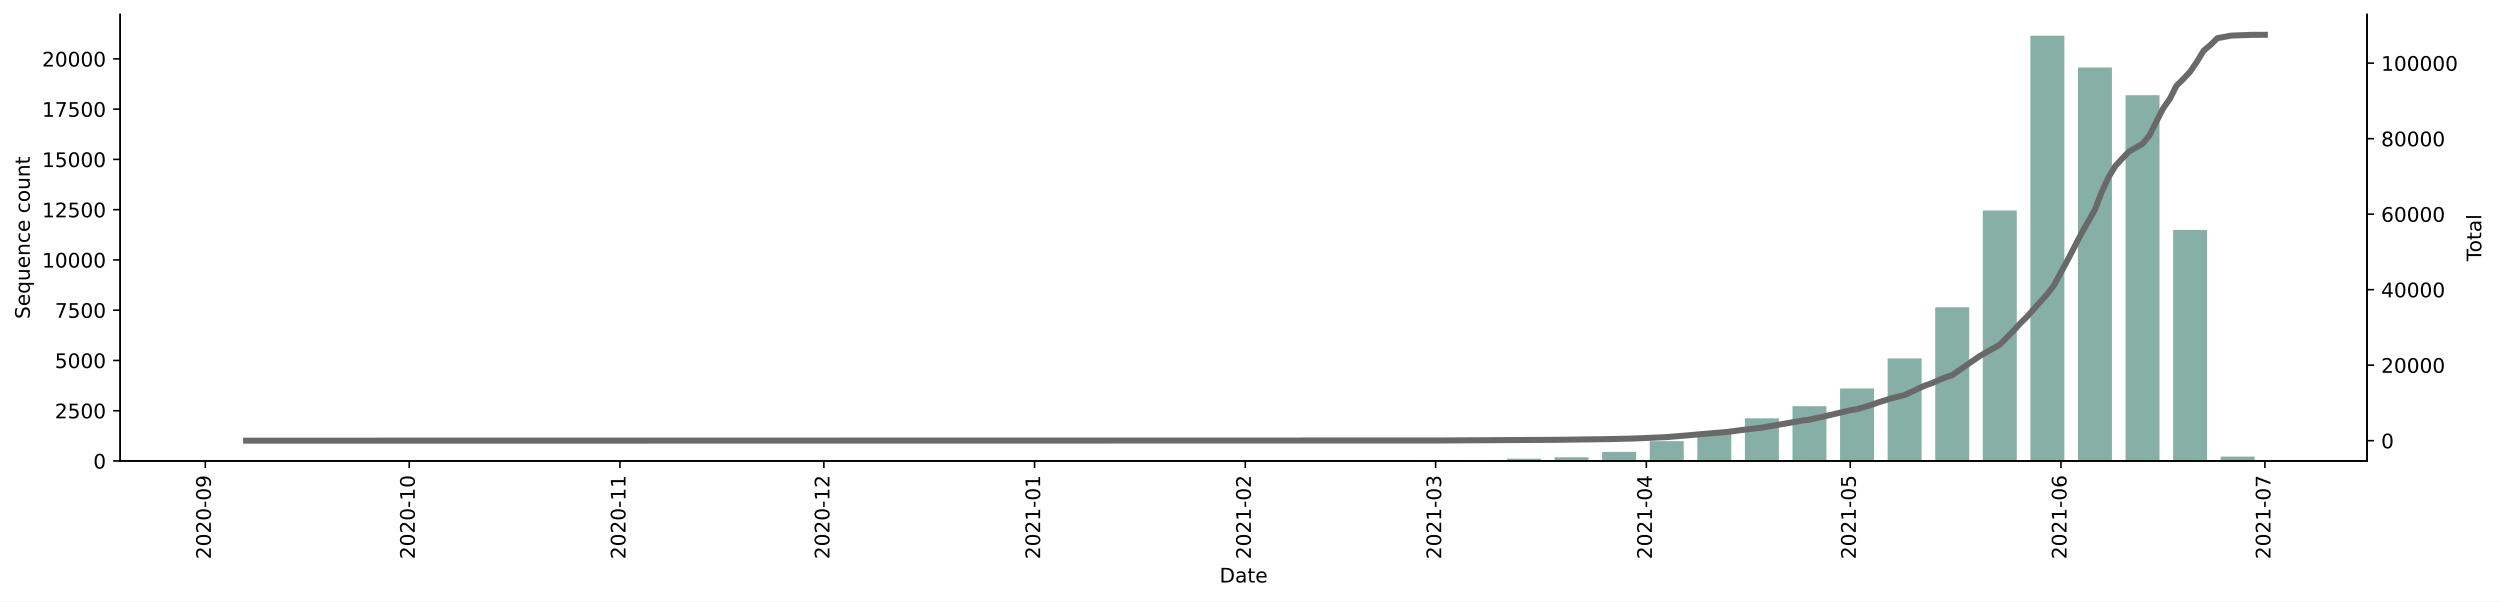
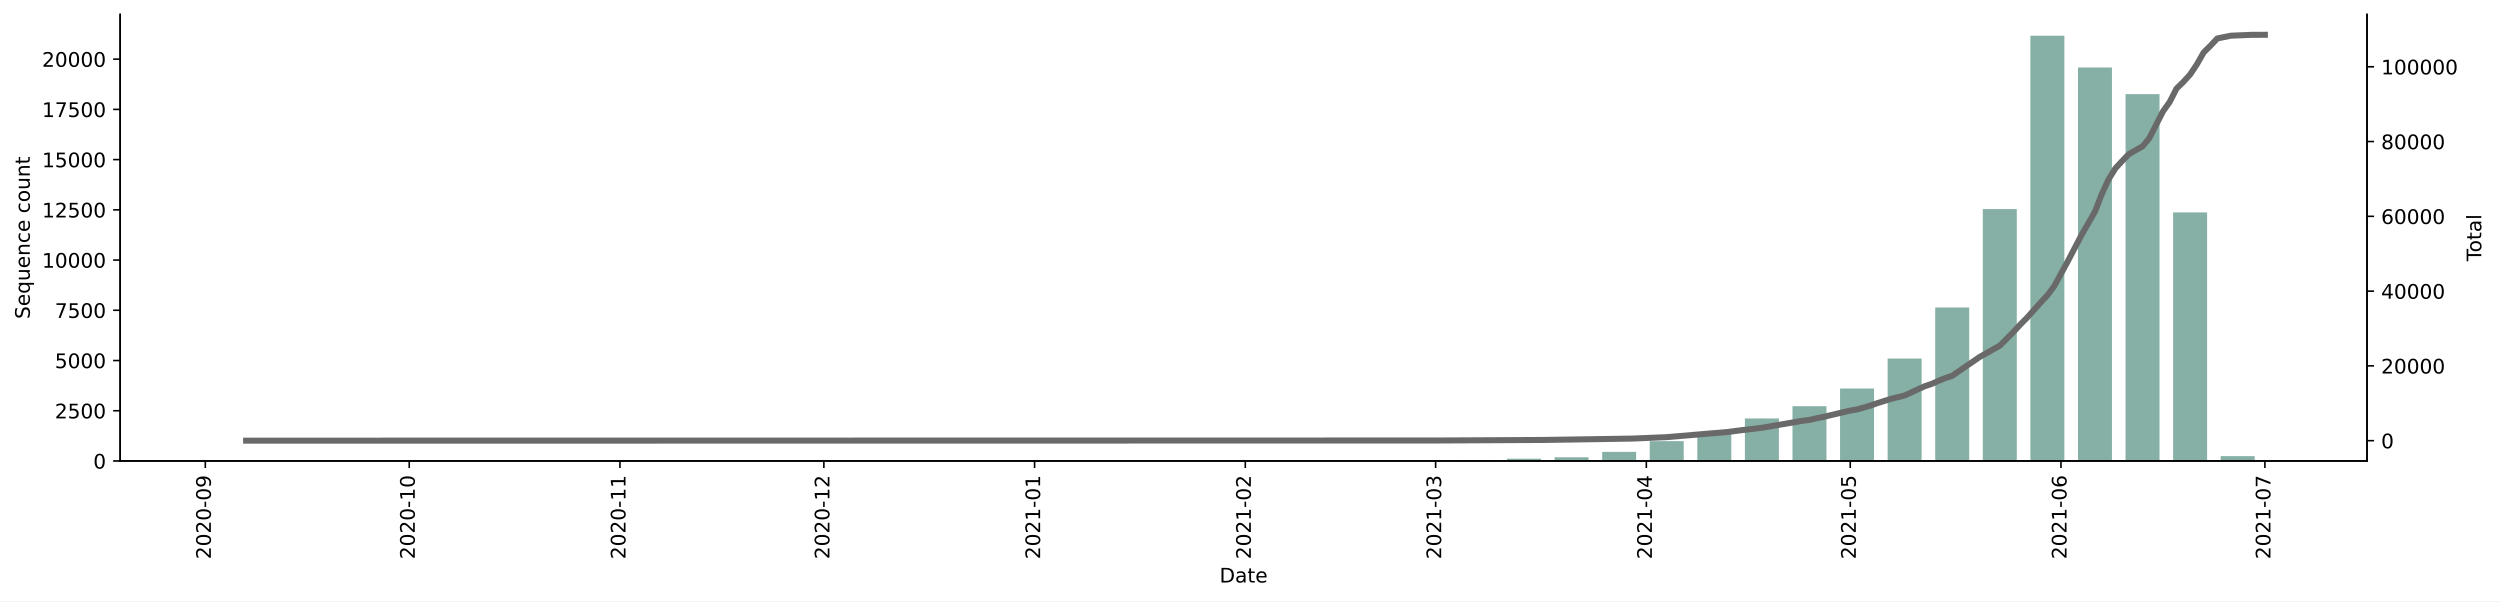
<svg xmlns="http://www.w3.org/2000/svg" xmlns:xlink="http://www.w3.org/1999/xlink" height="298.621pt" version="1.1" viewBox="0 0 1241.744 298.621" width="1241.744pt">
  <defs>
    <style type="text/css">*{stroke-linecap:butt;stroke-linejoin:round;}</style>
  </defs>
  <g id="figure_1">
    <g id="patch_1">
      <path d="M 0 298.621  L 1241.744 298.621  L 1241.744 0  L 0 0  z " style="fill:#ffffff;" />
    </g>
    <g id="axes_1">
      <g id="patch_2">
        <path d="M 59.691 228.96  L 1175.691 228.96  L 1175.691 7.2  L 59.691 7.2  z " style="fill:#ffffff;" />
      </g>
      <g id="patch_3">
-         <path clip-path="url(#p0c43914336)" d="M 110.418 228.96  L 127.299 228.96  L 127.299 228.95  L 110.418 228.95  z " style="fill:#86b0a6;" />
+         <path clip-path="url(#p272be46fcf)" d="M 110.418 228.96  L 127.299 228.96  L 127.299 228.95  L 110.418 228.95  z " style="fill:#86b0a6;" />
      </g>
      <g id="patch_4">
-         <path clip-path="url(#p0c43914336)" d="M 346.751 228.96  L 363.632 228.96  L 363.632 228.95  L 346.751 228.95  z " style="fill:#86b0a6;" />
+         <path clip-path="url(#p272be46fcf)" d="M 346.751 228.96  L 363.632 228.96  L 363.632 228.95  L 346.751 228.95  z " style="fill:#86b0a6;" />
      </g>
      <g id="patch_5">
-         <path clip-path="url(#p0c43914336)" d="M 370.385 228.96  L 387.266 228.96  L 387.266 228.94  L 370.385 228.94  z " style="fill:#86b0a6;" />
+         <path clip-path="url(#p272be46fcf)" d="M 370.385 228.96  L 387.266 228.96  L 387.266 228.94  L 370.385 228.94  z " style="fill:#86b0a6;" />
      </g>
      <g id="patch_6">
-         <path clip-path="url(#p0c43914336)" d="M 394.018 228.96  L 410.899 228.96  L 410.899 228.95  L 394.018 228.95  z " style="fill:#86b0a6;" />
+         <path clip-path="url(#p272be46fcf)" d="M 394.018 228.96  L 410.899 228.96  L 410.899 228.95  L 394.018 228.95  z " style="fill:#86b0a6;" />
      </g>
      <g id="patch_7">
-         <path clip-path="url(#p0c43914336)" d="M 417.651 228.96  L 434.532 228.96  L 434.532 228.93  L 417.651 228.93  z " style="fill:#86b0a6;" />
+         <path clip-path="url(#p272be46fcf)" d="M 417.651 228.96  L 434.532 228.96  L 434.532 228.93  L 417.651 228.93  z " style="fill:#86b0a6;" />
      </g>
      <g id="patch_8">
-         <path clip-path="url(#p0c43914336)" d="M 488.551 228.96  L 505.432 228.96  L 505.432 228.95  L 488.551 228.95  z " style="fill:#86b0a6;" />
+         <path clip-path="url(#p272be46fcf)" d="M 488.551 228.96  L 505.432 228.96  L 505.432 228.95  L 488.551 228.95  z " style="fill:#86b0a6;" />
      </g>
      <g id="patch_9">
-         <path clip-path="url(#p0c43914336)" d="M 512.185 228.96  L 529.066 228.96  L 529.066 228.94  L 512.185 228.94  z " style="fill:#86b0a6;" />
+         <path clip-path="url(#p272be46fcf)" d="M 512.185 228.96  L 529.066 228.96  L 529.066 228.94  L 512.185 228.94  z " style="fill:#86b0a6;" />
      </g>
      <g id="patch_10">
-         <path clip-path="url(#p0c43914336)" d="M 535.818 228.96  L 552.699 228.96  L 552.699 228.94  L 535.818 228.94  z " style="fill:#86b0a6;" />
+         <path clip-path="url(#p272be46fcf)" d="M 535.818 228.96  L 552.699 228.96  L 552.699 228.94  L 535.818 228.94  z " style="fill:#86b0a6;" />
      </g>
      <g id="patch_11">
-         <path clip-path="url(#p0c43914336)" d="M 583.085 228.96  L 599.966 228.96  L 599.966 228.95  L 583.085 228.95  z " style="fill:#86b0a6;" />
+         <path clip-path="url(#p272be46fcf)" d="M 583.085 228.96  L 599.966 228.96  L 599.966 228.95  L 583.085 228.95  z " style="fill:#86b0a6;" />
      </g>
      <g id="patch_12">
-         <path clip-path="url(#p0c43914336)" d="M 606.718 228.96  L 623.599 228.96  L 623.599 228.81  L 606.718 228.81  z " style="fill:#86b0a6;" />
+         <path clip-path="url(#p272be46fcf)" d="M 606.718 228.96  L 623.599 228.96  L 623.599 228.81  L 606.718 228.81  z " style="fill:#86b0a6;" />
      </g>
      <g id="patch_13">
-         <path clip-path="url(#p0c43914336)" d="M 630.351 228.96  L 647.232 228.96  L 647.232 228.94  L 630.351 228.94  z " style="fill:#86b0a6;" />
+         <path clip-path="url(#p272be46fcf)" d="M 630.351 228.96  L 647.232 228.96  L 647.232 228.95  L 630.351 228.95  z " style="fill:#86b0a6;" />
      </g>
      <g id="patch_14">
-         <path clip-path="url(#p0c43914336)" d="M 653.985 228.96  L 670.866 228.96  L 670.866 228.9  L 653.985 228.9  z " style="fill:#86b0a6;" />
+         <path clip-path="url(#p272be46fcf)" d="M 653.985 228.96  L 670.866 228.96  L 670.866 228.9  L 653.985 228.9  z " style="fill:#86b0a6;" />
      </g>
      <g id="patch_15">
-         <path clip-path="url(#p0c43914336)" d="M 677.618 228.96  L 694.499 228.96  L 694.499 228.93  L 677.618 228.93  z " style="fill:#86b0a6;" />
+         <path clip-path="url(#p272be46fcf)" d="M 677.618 228.96  L 694.499 228.96  L 694.499 228.93  L 677.618 228.93  z " style="fill:#86b0a6;" />
      </g>
      <g id="patch_16">
-         <path clip-path="url(#p0c43914336)" d="M 701.251 228.96  L 718.132 228.96  L 718.132 228.491  L 701.251 228.491  z " style="fill:#86b0a6;" />
+         <path clip-path="url(#p272be46fcf)" d="M 701.251 228.96  L 718.132 228.96  L 718.132 228.501  L 701.251 228.501  z " style="fill:#86b0a6;" />
      </g>
      <g id="patch_17">
-         <path clip-path="url(#p0c43914336)" d="M 724.885 228.96  L 741.766 228.96  L 741.766 228.481  L 724.885 228.481  z " style="fill:#86b0a6;" />
+         <path clip-path="url(#p272be46fcf)" d="M 724.885 228.96  L 741.766 228.96  L 741.766 228.481  L 724.885 228.481  z " style="fill:#86b0a6;" />
      </g>
      <g id="patch_18">
-         <path clip-path="url(#p0c43914336)" d="M 748.518 228.96  L 765.399 228.96  L 765.399 227.822  L 748.518 227.822  z " style="fill:#86b0a6;" />
+         <path clip-path="url(#p272be46fcf)" d="M 748.518 228.96  L 765.399 228.96  L 765.399 227.822  L 748.518 227.822  z " style="fill:#86b0a6;" />
      </g>
      <g id="patch_19">
-         <path clip-path="url(#p0c43914336)" d="M 772.151 228.96  L 789.032 228.96  L 789.032 227.133  L 772.151 227.133  z " style="fill:#86b0a6;" />
+         <path clip-path="url(#p272be46fcf)" d="M 772.151 228.96  L 789.032 228.96  L 789.032 227.134  L 772.151 227.134  z " style="fill:#86b0a6;" />
      </g>
      <g id="patch_20">
-         <path clip-path="url(#p0c43914336)" d="M 795.785 228.96  L 812.666 228.96  L 812.666 224.457  L 795.785 224.457  z " style="fill:#86b0a6;" />
+         <path clip-path="url(#p272be46fcf)" d="M 795.785 228.96  L 812.666 228.96  L 812.666 224.45  L 795.785 224.45  z " style="fill:#86b0a6;" />
      </g>
      <g id="patch_21">
-         <path clip-path="url(#p0c43914336)" d="M 819.418 228.96  L 836.299 228.96  L 836.299 219.094  L 819.418 219.094  z " style="fill:#86b0a6;" />
+         <path clip-path="url(#p272be46fcf)" d="M 819.418 228.96  L 836.299 228.96  L 836.299 219.121  L 819.418 219.121  z " style="fill:#86b0a6;" />
      </g>
      <g id="patch_22">
-         <path clip-path="url(#p0c43914336)" d="M 843.051 228.96  L 859.932 228.96  L 859.932 215.53  L 843.051 215.53  z " style="fill:#86b0a6;" />
+         <path clip-path="url(#p272be46fcf)" d="M 843.051 228.96  L 859.932 228.96  L 859.932 215.588  L 843.051 215.588  z " style="fill:#86b0a6;" />
      </g>
      <g id="patch_23">
-         <path clip-path="url(#p0c43914336)" d="M 866.685 228.96  L 883.566 228.96  L 883.566 207.771  L 866.685 207.771  z " style="fill:#86b0a6;" />
+         <path clip-path="url(#p272be46fcf)" d="M 866.685 228.96  L 883.566 228.96  L 883.566 207.835  L 866.685 207.835  z " style="fill:#86b0a6;" />
      </g>
      <g id="patch_24">
-         <path clip-path="url(#p0c43914336)" d="M 890.318 228.96  L 907.199 228.96  L 907.199 201.75  L 890.318 201.75  z " style="fill:#86b0a6;" />
+         <path clip-path="url(#p272be46fcf)" d="M 890.318 228.96  L 907.199 228.96  L 907.199 201.768  L 890.318 201.768  z " style="fill:#86b0a6;" />
      </g>
      <g id="patch_25">
-         <path clip-path="url(#p0c43914336)" d="M 913.951 228.96  L 930.832 228.96  L 930.832 192.963  L 913.951 192.963  z " style="fill:#86b0a6;" />
+         <path clip-path="url(#p272be46fcf)" d="M 913.951 228.96  L 930.832 228.96  L 930.832 192.997  L 913.951 192.997  z " style="fill:#86b0a6;" />
      </g>
      <g id="patch_26">
-         <path clip-path="url(#p0c43914336)" d="M 937.585 228.96  L 954.466 228.96  L 954.466 178.015  L 937.585 178.015  z " style="fill:#86b0a6;" />
+         <path clip-path="url(#p272be46fcf)" d="M 937.585 228.96  L 954.466 228.96  L 954.466 178.078  L 937.585 178.078  z " style="fill:#86b0a6;" />
      </g>
      <g id="patch_27">
-         <path clip-path="url(#p0c43914336)" d="M 961.218 228.96  L 978.099 228.96  L 978.099 152.612  L 961.218 152.612  z " style="fill:#86b0a6;" />
+         <path clip-path="url(#p272be46fcf)" d="M 961.218 228.96  L 978.099 228.96  L 978.099 152.722  L 961.218 152.722  z " style="fill:#86b0a6;" />
      </g>
      <g id="patch_28">
-         <path clip-path="url(#p0c43914336)" d="M 984.851 228.96  L 1001.732 228.96  L 1001.732 104.533  L 984.851 104.533  z " style="fill:#86b0a6;" />
+         <path clip-path="url(#p272be46fcf)" d="M 984.851 228.96  L 1001.732 228.96  L 1001.732 103.857  L 984.851 103.857  z " style="fill:#86b0a6;" />
      </g>
      <g id="patch_29">
-         <path clip-path="url(#p0c43914336)" d="M 1008.485 228.96  L 1025.366 228.96  L 1025.366 17.76  L 1008.485 17.76  z " style="fill:#86b0a6;" />
+         <path clip-path="url(#p272be46fcf)" d="M 1008.485 228.96  L 1025.366 228.96  L 1025.366 17.76  L 1008.485 17.76  z " style="fill:#86b0a6;" />
      </g>
      <g id="patch_30">
-         <path clip-path="url(#p0c43914336)" d="M 1032.118 228.96  L 1048.999 228.96  L 1048.999 33.497  L 1032.118 33.497  z " style="fill:#86b0a6;" />
+         <path clip-path="url(#p272be46fcf)" d="M 1032.118 228.96  L 1048.999 228.96  L 1048.999 33.526  L 1032.118 33.526  z " style="fill:#86b0a6;" />
      </g>
      <g id="patch_31">
-         <path clip-path="url(#p0c43914336)" d="M 1055.751 228.96  L 1072.632 228.96  L 1072.632 47.277  L 1055.751 47.277  z " style="fill:#86b0a6;" />
+         <path clip-path="url(#p272be46fcf)" d="M 1055.751 228.96  L 1072.632 228.96  L 1072.632 46.768  L 1055.751 46.768  z " style="fill:#86b0a6;" />
      </g>
      <g id="patch_32">
-         <path clip-path="url(#p0c43914336)" d="M 1079.385 228.96  L 1096.266 228.96  L 1096.266 114.208  L 1079.385 114.208  z " style="fill:#86b0a6;" />
+         <path clip-path="url(#p272be46fcf)" d="M 1079.385 228.96  L 1096.266 228.96  L 1096.266 105.483  L 1079.385 105.483  z " style="fill:#86b0a6;" />
      </g>
      <g id="patch_33">
-         <path clip-path="url(#p0c43914336)" d="M 1103.018 228.96  L 1119.899 228.96  L 1119.899 226.783  L 1103.018 226.783  z " style="fill:#86b0a6;" />
+         <path clip-path="url(#p272be46fcf)" d="M 1103.018 228.96  L 1119.899 228.96  L 1119.899 226.565  L 1103.018 226.565  z " style="fill:#86b0a6;" />
      </g>
      <g id="matplotlib.axis_1">
        <g id="xtick_1">
          <g id="line2d_1">
            <defs>
-               <path d="M 0 0  L 0 3.5  " id="m57ca002691" style="stroke:#000000;stroke-width:0.8;" />
+               <path d="M 0 0  L 0 3.5  " id="mef66f8ab09" style="stroke:#000000;stroke-width:0.8;" />
            </defs>
            <g>
-               <use style="stroke:#000000;stroke-width:0.8;" x="101.977" xlink:href="#m57ca002691" y="228.96" />
+               <use style="stroke:#000000;stroke-width:0.8;" x="101.977" xlink:href="#mef66f8ab09" y="228.96" />
            </g>
          </g>
          <g id="text_1">
            <g transform="translate(104.7368 277.7428)rotate(-90)scale(0.1 -0.1)">
              <defs>
                <path d="M 1228 531  L 3431 531  L 3431 0  L 469 0  L 469 531  Q 828 903 1448 1529  Q 2069 2156 2228 2338  Q 2531 2678 2651 2914  Q 2772 3150 2772 3378  Q 2772 3750 2511 3984  Q 2250 4219 1831 4219  Q 1534 4219 1204 4116  Q 875 4013 500 3803  L 500 4441  Q 881 4594 1212 4672  Q 1544 4750 1819 4750  Q 2544 4750 2975 4387  Q 3406 4025 3406 3419  Q 3406 3131 3298 2873  Q 3191 2616 2906 2266  Q 2828 2175 2409 1742  Q 1991 1309 1228 531  z " id="DejaVuSans-32" transform="scale(0.015625)" />
                <path d="M 2034 4250  Q 1547 4250 1301 3770  Q 1056 3291 1056 2328  Q 1056 1369 1301 889  Q 1547 409 2034 409  Q 2525 409 2770 889  Q 3016 1369 3016 2328  Q 3016 3291 2770 3770  Q 2525 4250 2034 4250  z M 2034 4750  Q 2819 4750 3233 4129  Q 3647 3509 3647 2328  Q 3647 1150 3233 529  Q 2819 -91 2034 -91  Q 1250 -91 836 529  Q 422 1150 422 2328  Q 422 3509 836 4129  Q 1250 4750 2034 4750  z " id="DejaVuSans-30" transform="scale(0.015625)" />
                <path d="M 313 2009  L 1997 2009  L 1997 1497  L 313 1497  L 313 2009  z " id="DejaVuSans-2d" transform="scale(0.015625)" />
                <path d="M 703 97  L 703 672  Q 941 559 1184 500  Q 1428 441 1663 441  Q 2288 441 2617 861  Q 2947 1281 2994 2138  Q 2813 1869 2534 1725  Q 2256 1581 1919 1581  Q 1219 1581 811 2004  Q 403 2428 403 3163  Q 403 3881 828 4315  Q 1253 4750 1959 4750  Q 2769 4750 3195 4129  Q 3622 3509 3622 2328  Q 3622 1225 3098 567  Q 2575 -91 1691 -91  Q 1453 -91 1209 -44  Q 966 3 703 97  z M 1959 2075  Q 2384 2075 2632 2365  Q 2881 2656 2881 3163  Q 2881 3666 2632 3958  Q 2384 4250 1959 4250  Q 1534 4250 1286 3958  Q 1038 3666 1038 3163  Q 1038 2656 1286 2365  Q 1534 2075 1959 2075  z " id="DejaVuSans-39" transform="scale(0.015625)" />
              </defs>
              <use xlink:href="#DejaVuSans-32" />
              <use x="63.623" xlink:href="#DejaVuSans-30" />
              <use x="127.246" xlink:href="#DejaVuSans-32" />
              <use x="190.869" xlink:href="#DejaVuSans-30" />
              <use x="254.492" xlink:href="#DejaVuSans-2d" />
              <use x="290.576" xlink:href="#DejaVuSans-30" />
              <use x="354.199" xlink:href="#DejaVuSans-39" />
            </g>
          </g>
        </g>
        <g id="xtick_2">
          <g id="line2d_2">
            <g>
-               <use style="stroke:#000000;stroke-width:0.8;" x="203.263" xlink:href="#m57ca002691" y="228.96" />
+               <use style="stroke:#000000;stroke-width:0.8;" x="203.263" xlink:href="#mef66f8ab09" y="228.96" />
            </g>
          </g>
          <g id="text_2">
            <g transform="translate(206.0225 277.7428)rotate(-90)scale(0.1 -0.1)">
              <defs>
                <path d="M 794 531  L 1825 531  L 1825 4091  L 703 3866  L 703 4441  L 1819 4666  L 2450 4666  L 2450 531  L 3481 531  L 3481 0  L 794 0  L 794 531  z " id="DejaVuSans-31" transform="scale(0.015625)" />
              </defs>
              <use xlink:href="#DejaVuSans-32" />
              <use x="63.623" xlink:href="#DejaVuSans-30" />
              <use x="127.246" xlink:href="#DejaVuSans-32" />
              <use x="190.869" xlink:href="#DejaVuSans-30" />
              <use x="254.492" xlink:href="#DejaVuSans-2d" />
              <use x="290.576" xlink:href="#DejaVuSans-31" />
              <use x="354.199" xlink:href="#DejaVuSans-30" />
            </g>
          </g>
        </g>
        <g id="xtick_3">
          <g id="line2d_3">
            <g>
-               <use style="stroke:#000000;stroke-width:0.8;" x="307.925" xlink:href="#m57ca002691" y="228.96" />
+               <use style="stroke:#000000;stroke-width:0.8;" x="307.925" xlink:href="#mef66f8ab09" y="228.96" />
            </g>
          </g>
          <g id="text_3">
            <g transform="translate(310.6845 277.7428)rotate(-90)scale(0.1 -0.1)">
              <use xlink:href="#DejaVuSans-32" />
              <use x="63.623" xlink:href="#DejaVuSans-30" />
              <use x="127.246" xlink:href="#DejaVuSans-32" />
              <use x="190.869" xlink:href="#DejaVuSans-30" />
              <use x="254.492" xlink:href="#DejaVuSans-2d" />
              <use x="290.576" xlink:href="#DejaVuSans-31" />
              <use x="354.199" xlink:href="#DejaVuSans-31" />
            </g>
          </g>
        </g>
        <g id="xtick_4">
          <g id="line2d_4">
            <g>
-               <use style="stroke:#000000;stroke-width:0.8;" x="409.211" xlink:href="#m57ca002691" y="228.96" />
+               <use style="stroke:#000000;stroke-width:0.8;" x="409.211" xlink:href="#mef66f8ab09" y="228.96" />
            </g>
          </g>
          <g id="text_4">
            <g transform="translate(411.9702 277.7428)rotate(-90)scale(0.1 -0.1)">
              <use xlink:href="#DejaVuSans-32" />
              <use x="63.623" xlink:href="#DejaVuSans-30" />
              <use x="127.246" xlink:href="#DejaVuSans-32" />
              <use x="190.869" xlink:href="#DejaVuSans-30" />
              <use x="254.492" xlink:href="#DejaVuSans-2d" />
              <use x="290.576" xlink:href="#DejaVuSans-31" />
              <use x="354.199" xlink:href="#DejaVuSans-32" />
            </g>
          </g>
        </g>
        <g id="xtick_5">
          <g id="line2d_5">
            <g>
-               <use style="stroke:#000000;stroke-width:0.8;" x="513.873" xlink:href="#m57ca002691" y="228.96" />
+               <use style="stroke:#000000;stroke-width:0.8;" x="513.873" xlink:href="#mef66f8ab09" y="228.96" />
            </g>
          </g>
          <g id="text_5">
            <g transform="translate(516.6321 277.7428)rotate(-90)scale(0.1 -0.1)">
              <use xlink:href="#DejaVuSans-32" />
              <use x="63.623" xlink:href="#DejaVuSans-30" />
              <use x="127.246" xlink:href="#DejaVuSans-32" />
              <use x="190.869" xlink:href="#DejaVuSans-31" />
              <use x="254.492" xlink:href="#DejaVuSans-2d" />
              <use x="290.576" xlink:href="#DejaVuSans-30" />
              <use x="354.199" xlink:href="#DejaVuSans-31" />
            </g>
          </g>
        </g>
        <g id="xtick_6">
          <g id="line2d_6">
            <g>
-               <use style="stroke:#000000;stroke-width:0.8;" x="618.535" xlink:href="#m57ca002691" y="228.96" />
+               <use style="stroke:#000000;stroke-width:0.8;" x="618.535" xlink:href="#mef66f8ab09" y="228.96" />
            </g>
          </g>
          <g id="text_6">
            <g transform="translate(621.294 277.7428)rotate(-90)scale(0.1 -0.1)">
              <use xlink:href="#DejaVuSans-32" />
              <use x="63.623" xlink:href="#DejaVuSans-30" />
              <use x="127.246" xlink:href="#DejaVuSans-32" />
              <use x="190.869" xlink:href="#DejaVuSans-31" />
              <use x="254.492" xlink:href="#DejaVuSans-2d" />
              <use x="290.576" xlink:href="#DejaVuSans-30" />
              <use x="354.199" xlink:href="#DejaVuSans-32" />
            </g>
          </g>
        </g>
        <g id="xtick_7">
          <g id="line2d_7">
            <g>
-               <use style="stroke:#000000;stroke-width:0.8;" x="713.068" xlink:href="#m57ca002691" y="228.96" />
+               <use style="stroke:#000000;stroke-width:0.8;" x="713.068" xlink:href="#mef66f8ab09" y="228.96" />
            </g>
          </g>
          <g id="text_7">
            <g transform="translate(715.8274 277.7428)rotate(-90)scale(0.1 -0.1)">
              <defs>
                <path d="M 2597 2516  Q 3050 2419 3304 2112  Q 3559 1806 3559 1356  Q 3559 666 3084 287  Q 2609 -91 1734 -91  Q 1441 -91 1130 -33  Q 819 25 488 141  L 488 750  Q 750 597 1062 519  Q 1375 441 1716 441  Q 2309 441 2620 675  Q 2931 909 2931 1356  Q 2931 1769 2642 2001  Q 2353 2234 1838 2234  L 1294 2234  L 1294 2753  L 1863 2753  Q 2328 2753 2575 2939  Q 2822 3125 2822 3475  Q 2822 3834 2567 4026  Q 2313 4219 1838 4219  Q 1578 4219 1281 4162  Q 984 4106 628 3988  L 628 4550  Q 988 4650 1302 4700  Q 1616 4750 1894 4750  Q 2613 4750 3031 4423  Q 3450 4097 3450 3541  Q 3450 3153 3228 2886  Q 3006 2619 2597 2516  z " id="DejaVuSans-33" transform="scale(0.015625)" />
              </defs>
              <use xlink:href="#DejaVuSans-32" />
              <use x="63.623" xlink:href="#DejaVuSans-30" />
              <use x="127.246" xlink:href="#DejaVuSans-32" />
              <use x="190.869" xlink:href="#DejaVuSans-31" />
              <use x="254.492" xlink:href="#DejaVuSans-2d" />
              <use x="290.576" xlink:href="#DejaVuSans-30" />
              <use x="354.199" xlink:href="#DejaVuSans-33" />
            </g>
          </g>
        </g>
        <g id="xtick_8">
          <g id="line2d_8">
            <g>
-               <use style="stroke:#000000;stroke-width:0.8;" x="817.73" xlink:href="#m57ca002691" y="228.96" />
+               <use style="stroke:#000000;stroke-width:0.8;" x="817.73" xlink:href="#mef66f8ab09" y="228.96" />
            </g>
          </g>
          <g id="text_8">
            <g transform="translate(820.4893 277.7428)rotate(-90)scale(0.1 -0.1)">
              <defs>
                <path d="M 2419 4116  L 825 1625  L 2419 1625  L 2419 4116  z M 2253 4666  L 3047 4666  L 3047 1625  L 3713 1625  L 3713 1100  L 3047 1100  L 3047 0  L 2419 0  L 2419 1100  L 313 1100  L 313 1709  L 2253 4666  z " id="DejaVuSans-34" transform="scale(0.015625)" />
              </defs>
              <use xlink:href="#DejaVuSans-32" />
              <use x="63.623" xlink:href="#DejaVuSans-30" />
              <use x="127.246" xlink:href="#DejaVuSans-32" />
              <use x="190.869" xlink:href="#DejaVuSans-31" />
              <use x="254.492" xlink:href="#DejaVuSans-2d" />
              <use x="290.576" xlink:href="#DejaVuSans-30" />
              <use x="354.199" xlink:href="#DejaVuSans-34" />
            </g>
          </g>
        </g>
        <g id="xtick_9">
          <g id="line2d_9">
            <g>
-               <use style="stroke:#000000;stroke-width:0.8;" x="919.016" xlink:href="#m57ca002691" y="228.96" />
+               <use style="stroke:#000000;stroke-width:0.8;" x="919.016" xlink:href="#mef66f8ab09" y="228.96" />
            </g>
          </g>
          <g id="text_9">
            <g transform="translate(921.7751 277.7428)rotate(-90)scale(0.1 -0.1)">
              <defs>
                <path d="M 691 4666  L 3169 4666  L 3169 4134  L 1269 4134  L 1269 2991  Q 1406 3038 1543 3061  Q 1681 3084 1819 3084  Q 2600 3084 3056 2656  Q 3513 2228 3513 1497  Q 3513 744 3044 326  Q 2575 -91 1722 -91  Q 1428 -91 1123 -41  Q 819 9 494 109  L 494 744  Q 775 591 1075 516  Q 1375 441 1709 441  Q 2250 441 2565 725  Q 2881 1009 2881 1497  Q 2881 1984 2565 2268  Q 2250 2553 1709 2553  Q 1456 2553 1204 2497  Q 953 2441 691 2322  L 691 4666  z " id="DejaVuSans-35" transform="scale(0.015625)" />
              </defs>
              <use xlink:href="#DejaVuSans-32" />
              <use x="63.623" xlink:href="#DejaVuSans-30" />
              <use x="127.246" xlink:href="#DejaVuSans-32" />
              <use x="190.869" xlink:href="#DejaVuSans-31" />
              <use x="254.492" xlink:href="#DejaVuSans-2d" />
              <use x="290.576" xlink:href="#DejaVuSans-30" />
              <use x="354.199" xlink:href="#DejaVuSans-35" />
            </g>
          </g>
        </g>
        <g id="xtick_10">
          <g id="line2d_10">
            <g>
-               <use style="stroke:#000000;stroke-width:0.8;" x="1023.678" xlink:href="#m57ca002691" y="228.96" />
+               <use style="stroke:#000000;stroke-width:0.8;" x="1023.678" xlink:href="#mef66f8ab09" y="228.96" />
            </g>
          </g>
          <g id="text_10">
            <g transform="translate(1026.437 277.7428)rotate(-90)scale(0.1 -0.1)">
              <defs>
                <path d="M 2113 2584  Q 1688 2584 1439 2293  Q 1191 2003 1191 1497  Q 1191 994 1439 701  Q 1688 409 2113 409  Q 2538 409 2786 701  Q 3034 994 3034 1497  Q 3034 2003 2786 2293  Q 2538 2584 2113 2584  z M 3366 4563  L 3366 3988  Q 3128 4100 2886 4159  Q 2644 4219 2406 4219  Q 1781 4219 1451 3797  Q 1122 3375 1075 2522  Q 1259 2794 1537 2939  Q 1816 3084 2150 3084  Q 2853 3084 3261 2657  Q 3669 2231 3669 1497  Q 3669 778 3244 343  Q 2819 -91 2113 -91  Q 1303 -91 875 529  Q 447 1150 447 2328  Q 447 3434 972 4092  Q 1497 4750 2381 4750  Q 2619 4750 2861 4703  Q 3103 4656 3366 4563  z " id="DejaVuSans-36" transform="scale(0.015625)" />
              </defs>
              <use xlink:href="#DejaVuSans-32" />
              <use x="63.623" xlink:href="#DejaVuSans-30" />
              <use x="127.246" xlink:href="#DejaVuSans-32" />
              <use x="190.869" xlink:href="#DejaVuSans-31" />
              <use x="254.492" xlink:href="#DejaVuSans-2d" />
              <use x="290.576" xlink:href="#DejaVuSans-30" />
              <use x="354.199" xlink:href="#DejaVuSans-36" />
            </g>
          </g>
        </g>
        <g id="xtick_11">
          <g id="line2d_11">
            <g>
-               <use style="stroke:#000000;stroke-width:0.8;" x="1124.963" xlink:href="#m57ca002691" y="228.96" />
+               <use style="stroke:#000000;stroke-width:0.8;" x="1124.963" xlink:href="#mef66f8ab09" y="228.96" />
            </g>
          </g>
          <g id="text_11">
            <g transform="translate(1127.723 277.7428)rotate(-90)scale(0.1 -0.1)">
              <defs>
                <path d="M 525 4666  L 3525 4666  L 3525 4397  L 1831 0  L 1172 0  L 2766 4134  L 525 4134  L 525 4666  z " id="DejaVuSans-37" transform="scale(0.015625)" />
              </defs>
              <use xlink:href="#DejaVuSans-32" />
              <use x="63.623" xlink:href="#DejaVuSans-30" />
              <use x="127.246" xlink:href="#DejaVuSans-32" />
              <use x="190.869" xlink:href="#DejaVuSans-31" />
              <use x="254.492" xlink:href="#DejaVuSans-2d" />
              <use x="290.576" xlink:href="#DejaVuSans-30" />
              <use x="354.199" xlink:href="#DejaVuSans-37" />
            </g>
          </g>
        </g>
        <g id="text_12">
          <g transform="translate(605.7398 289.3413)scale(0.1 -0.1)">
            <defs>
              <path d="M 1259 4147  L 1259 519  L 2022 519  Q 2988 519 3436 956  Q 3884 1394 3884 2338  Q 3884 3275 3436 3711  Q 2988 4147 2022 4147  L 1259 4147  z M 628 4666  L 1925 4666  Q 3281 4666 3915 4102  Q 4550 3538 4550 2338  Q 4550 1131 3912 565  Q 3275 0 1925 0  L 628 0  L 628 4666  z " id="DejaVuSans-44" transform="scale(0.015625)" />
              <path d="M 2194 1759  Q 1497 1759 1228 1600  Q 959 1441 959 1056  Q 959 750 1161 570  Q 1363 391 1709 391  Q 2188 391 2477 730  Q 2766 1069 2766 1631  L 2766 1759  L 2194 1759  z M 3341 1997  L 3341 0  L 2766 0  L 2766 531  Q 2569 213 2275 61  Q 1981 -91 1556 -91  Q 1019 -91 701 211  Q 384 513 384 1019  Q 384 1609 779 1909  Q 1175 2209 1959 2209  L 2766 2209  L 2766 2266  Q 2766 2663 2505 2880  Q 2244 3097 1772 3097  Q 1472 3097 1187 3025  Q 903 2953 641 2809  L 641 3341  Q 956 3463 1253 3523  Q 1550 3584 1831 3584  Q 2591 3584 2966 3190  Q 3341 2797 3341 1997  z " id="DejaVuSans-61" transform="scale(0.015625)" />
              <path d="M 1172 4494  L 1172 3500  L 2356 3500  L 2356 3053  L 1172 3053  L 1172 1153  Q 1172 725 1289 603  Q 1406 481 1766 481  L 2356 481  L 2356 0  L 1766 0  Q 1100 0 847 248  Q 594 497 594 1153  L 594 3053  L 172 3053  L 172 3500  L 594 3500  L 594 4494  L 1172 4494  z " id="DejaVuSans-74" transform="scale(0.015625)" />
              <path d="M 3597 1894  L 3597 1613  L 953 1613  Q 991 1019 1311 708  Q 1631 397 2203 397  Q 2534 397 2845 478  Q 3156 559 3463 722  L 3463 178  Q 3153 47 2828 -22  Q 2503 -91 2169 -91  Q 1331 -91 842 396  Q 353 884 353 1716  Q 353 2575 817 3079  Q 1281 3584 2069 3584  Q 2775 3584 3186 3129  Q 3597 2675 3597 1894  z M 3022 2063  Q 3016 2534 2758 2815  Q 2500 3097 2075 3097  Q 1594 3097 1305 2825  Q 1016 2553 972 2059  L 3022 2063  z " id="DejaVuSans-65" transform="scale(0.015625)" />
            </defs>
            <use xlink:href="#DejaVuSans-44" />
            <use x="77.002" xlink:href="#DejaVuSans-61" />
            <use x="138.281" xlink:href="#DejaVuSans-74" />
            <use x="177.49" xlink:href="#DejaVuSans-65" />
          </g>
        </g>
      </g>
      <g id="matplotlib.axis_2">
        <g id="ytick_1">
          <g id="line2d_12">
            <defs>
-               <path d="M 0 0  L -3.5 0  " id="m4da23fa276" style="stroke:#000000;stroke-width:0.8;" />
+               <path d="M 0 0  L -3.5 0  " id="mabb874afe4" style="stroke:#000000;stroke-width:0.8;" />
            </defs>
            <g>
-               <use style="stroke:#000000;stroke-width:0.8;" x="59.691" xlink:href="#m4da23fa276" y="228.96" />
+               <use style="stroke:#000000;stroke-width:0.8;" x="59.691" xlink:href="#mabb874afe4" y="228.96" />
            </g>
          </g>
          <g id="text_13">
            <g transform="translate(46.32812 232.7592)scale(0.1 -0.1)">
              <use xlink:href="#DejaVuSans-30" />
            </g>
          </g>
        </g>
        <g id="ytick_2">
          <g id="line2d_13">
            <g>
-               <use style="stroke:#000000;stroke-width:0.8;" x="59.691" xlink:href="#m4da23fa276" y="203.997" />
+               <use style="stroke:#000000;stroke-width:0.8;" x="59.691" xlink:href="#mabb874afe4" y="204.013" />
            </g>
          </g>
          <g id="text_14">
-             <g transform="translate(27.24063 207.7959)scale(0.1 -0.1)">
+             <g transform="translate(27.24063 207.8124)scale(0.1 -0.1)">
              <use xlink:href="#DejaVuSans-32" />
              <use x="63.623" xlink:href="#DejaVuSans-35" />
              <use x="127.246" xlink:href="#DejaVuSans-30" />
              <use x="190.869" xlink:href="#DejaVuSans-30" />
            </g>
          </g>
        </g>
        <g id="ytick_3">
          <g id="line2d_14">
            <g>
-               <use style="stroke:#000000;stroke-width:0.8;" x="59.691" xlink:href="#m4da23fa276" y="179.033" />
+               <use style="stroke:#000000;stroke-width:0.8;" x="59.691" xlink:href="#mabb874afe4" y="179.066" />
            </g>
          </g>
          <g id="text_15">
-             <g transform="translate(27.24063 182.8325)scale(0.1 -0.1)">
+             <g transform="translate(27.24063 182.8655)scale(0.1 -0.1)">
              <use xlink:href="#DejaVuSans-35" />
              <use x="63.623" xlink:href="#DejaVuSans-30" />
              <use x="127.246" xlink:href="#DejaVuSans-30" />
              <use x="190.869" xlink:href="#DejaVuSans-30" />
            </g>
          </g>
        </g>
        <g id="ytick_4">
          <g id="line2d_15">
            <g>
-               <use style="stroke:#000000;stroke-width:0.8;" x="59.691" xlink:href="#m4da23fa276" y="154.07" />
+               <use style="stroke:#000000;stroke-width:0.8;" x="59.691" xlink:href="#mabb874afe4" y="154.119" />
            </g>
          </g>
          <g id="text_16">
-             <g transform="translate(27.24063 157.8691)scale(0.1 -0.1)">
+             <g transform="translate(27.24063 157.9187)scale(0.1 -0.1)">
              <use xlink:href="#DejaVuSans-37" />
              <use x="63.623" xlink:href="#DejaVuSans-35" />
              <use x="127.246" xlink:href="#DejaVuSans-30" />
              <use x="190.869" xlink:href="#DejaVuSans-30" />
            </g>
          </g>
        </g>
        <g id="ytick_5">
          <g id="line2d_16">
            <g>
-               <use style="stroke:#000000;stroke-width:0.8;" x="59.691" xlink:href="#m4da23fa276" y="129.107" />
+               <use style="stroke:#000000;stroke-width:0.8;" x="59.691" xlink:href="#mabb874afe4" y="129.173" />
            </g>
          </g>
          <g id="text_17">
-             <g transform="translate(20.87813 132.9058)scale(0.1 -0.1)">
+             <g transform="translate(20.87813 132.9718)scale(0.1 -0.1)">
              <use xlink:href="#DejaVuSans-31" />
              <use x="63.623" xlink:href="#DejaVuSans-30" />
              <use x="127.246" xlink:href="#DejaVuSans-30" />
              <use x="190.869" xlink:href="#DejaVuSans-30" />
              <use x="254.492" xlink:href="#DejaVuSans-30" />
            </g>
          </g>
        </g>
        <g id="ytick_6">
          <g id="line2d_17">
            <g>
-               <use style="stroke:#000000;stroke-width:0.8;" x="59.691" xlink:href="#m4da23fa276" y="104.143" />
+               <use style="stroke:#000000;stroke-width:0.8;" x="59.691" xlink:href="#mabb874afe4" y="104.226" />
            </g>
          </g>
          <g id="text_18">
-             <g transform="translate(20.87813 107.9424)scale(0.1 -0.1)">
+             <g transform="translate(20.87813 108.025)scale(0.1 -0.1)">
              <use xlink:href="#DejaVuSans-31" />
              <use x="63.623" xlink:href="#DejaVuSans-32" />
              <use x="127.246" xlink:href="#DejaVuSans-35" />
              <use x="190.869" xlink:href="#DejaVuSans-30" />
              <use x="254.492" xlink:href="#DejaVuSans-30" />
            </g>
          </g>
        </g>
        <g id="ytick_7">
          <g id="line2d_18">
            <g>
-               <use style="stroke:#000000;stroke-width:0.8;" x="59.691" xlink:href="#m4da23fa276" y="79.18" />
+               <use style="stroke:#000000;stroke-width:0.8;" x="59.691" xlink:href="#mabb874afe4" y="79.279" />
            </g>
          </g>
          <g id="text_19">
-             <g transform="translate(20.87813 82.97907)scale(0.1 -0.1)">
+             <g transform="translate(20.87813 83.07814)scale(0.1 -0.1)">
              <use xlink:href="#DejaVuSans-31" />
              <use x="63.623" xlink:href="#DejaVuSans-35" />
              <use x="127.246" xlink:href="#DejaVuSans-30" />
              <use x="190.869" xlink:href="#DejaVuSans-30" />
              <use x="254.492" xlink:href="#DejaVuSans-30" />
            </g>
          </g>
        </g>
        <g id="ytick_8">
          <g id="line2d_19">
            <g>
-               <use style="stroke:#000000;stroke-width:0.8;" x="59.691" xlink:href="#m4da23fa276" y="54.216" />
+               <use style="stroke:#000000;stroke-width:0.8;" x="59.691" xlink:href="#mabb874afe4" y="54.332" />
            </g>
          </g>
          <g id="text_20">
-             <g transform="translate(20.87813 58.01571)scale(0.1 -0.1)">
+             <g transform="translate(20.87813 58.1313)scale(0.1 -0.1)">
              <use xlink:href="#DejaVuSans-31" />
              <use x="63.623" xlink:href="#DejaVuSans-37" />
              <use x="127.246" xlink:href="#DejaVuSans-35" />
              <use x="190.869" xlink:href="#DejaVuSans-30" />
              <use x="254.492" xlink:href="#DejaVuSans-30" />
            </g>
          </g>
        </g>
        <g id="ytick_9">
          <g id="line2d_20">
            <g>
-               <use style="stroke:#000000;stroke-width:0.8;" x="59.691" xlink:href="#m4da23fa276" y="29.253" />
+               <use style="stroke:#000000;stroke-width:0.8;" x="59.691" xlink:href="#mabb874afe4" y="29.385" />
            </g>
          </g>
          <g id="text_21">
-             <g transform="translate(20.87813 33.05235)scale(0.1 -0.1)">
+             <g transform="translate(20.87813 33.18445)scale(0.1 -0.1)">
              <use xlink:href="#DejaVuSans-32" />
              <use x="63.623" xlink:href="#DejaVuSans-30" />
              <use x="127.246" xlink:href="#DejaVuSans-30" />
              <use x="190.869" xlink:href="#DejaVuSans-30" />
              <use x="254.492" xlink:href="#DejaVuSans-30" />
            </g>
          </g>
        </g>
        <g id="text_22">
          <g transform="translate(14.79844 158.4402)rotate(-90)scale(0.1 -0.1)">
            <defs>
              <path d="M 3425 4513  L 3425 3897  Q 3066 4069 2747 4153  Q 2428 4238 2131 4238  Q 1616 4238 1336 4038  Q 1056 3838 1056 3469  Q 1056 3159 1242 3001  Q 1428 2844 1947 2747  L 2328 2669  Q 3034 2534 3370 2195  Q 3706 1856 3706 1288  Q 3706 609 3251 259  Q 2797 -91 1919 -91  Q 1588 -91 1214 -16  Q 841 59 441 206  L 441 856  Q 825 641 1194 531  Q 1563 422 1919 422  Q 2459 422 2753 634  Q 3047 847 3047 1241  Q 3047 1584 2836 1778  Q 2625 1972 2144 2069  L 1759 2144  Q 1053 2284 737 2584  Q 422 2884 422 3419  Q 422 4038 858 4394  Q 1294 4750 2059 4750  Q 2388 4750 2728 4690  Q 3069 4631 3425 4513  z " id="DejaVuSans-53" transform="scale(0.015625)" />
              <path d="M 947 1747  Q 947 1113 1208 752  Q 1469 391 1925 391  Q 2381 391 2643 752  Q 2906 1113 2906 1747  Q 2906 2381 2643 2742  Q 2381 3103 1925 3103  Q 1469 3103 1208 2742  Q 947 2381 947 1747  z M 2906 525  Q 2725 213 2448 61  Q 2172 -91 1784 -91  Q 1150 -91 751 415  Q 353 922 353 1747  Q 353 2572 751 3078  Q 1150 3584 1784 3584  Q 2172 3584 2448 3432  Q 2725 3281 2906 2969  L 2906 3500  L 3481 3500  L 3481 -1331  L 2906 -1331  L 2906 525  z " id="DejaVuSans-71" transform="scale(0.015625)" />
              <path d="M 544 1381  L 544 3500  L 1119 3500  L 1119 1403  Q 1119 906 1312 657  Q 1506 409 1894 409  Q 2359 409 2629 706  Q 2900 1003 2900 1516  L 2900 3500  L 3475 3500  L 3475 0  L 2900 0  L 2900 538  Q 2691 219 2414 64  Q 2138 -91 1772 -91  Q 1169 -91 856 284  Q 544 659 544 1381  z M 1991 3584  L 1991 3584  z " id="DejaVuSans-75" transform="scale(0.015625)" />
              <path d="M 3513 2113  L 3513 0  L 2938 0  L 2938 2094  Q 2938 2591 2744 2837  Q 2550 3084 2163 3084  Q 1697 3084 1428 2787  Q 1159 2491 1159 1978  L 1159 0  L 581 0  L 581 3500  L 1159 3500  L 1159 2956  Q 1366 3272 1645 3428  Q 1925 3584 2291 3584  Q 2894 3584 3203 3211  Q 3513 2838 3513 2113  z " id="DejaVuSans-6e" transform="scale(0.015625)" />
              <path d="M 3122 3366  L 3122 2828  Q 2878 2963 2633 3030  Q 2388 3097 2138 3097  Q 1578 3097 1268 2742  Q 959 2388 959 1747  Q 959 1106 1268 751  Q 1578 397 2138 397  Q 2388 397 2633 464  Q 2878 531 3122 666  L 3122 134  Q 2881 22 2623 -34  Q 2366 -91 2075 -91  Q 1284 -91 818 406  Q 353 903 353 1747  Q 353 2603 823 3093  Q 1294 3584 2113 3584  Q 2378 3584 2631 3529  Q 2884 3475 3122 3366  z " id="DejaVuSans-63" transform="scale(0.015625)" />
              <path id="DejaVuSans-20" transform="scale(0.015625)" />
              <path d="M 1959 3097  Q 1497 3097 1228 2736  Q 959 2375 959 1747  Q 959 1119 1226 758  Q 1494 397 1959 397  Q 2419 397 2687 759  Q 2956 1122 2956 1747  Q 2956 2369 2687 2733  Q 2419 3097 1959 3097  z M 1959 3584  Q 2709 3584 3137 3096  Q 3566 2609 3566 1747  Q 3566 888 3137 398  Q 2709 -91 1959 -91  Q 1206 -91 779 398  Q 353 888 353 1747  Q 353 2609 779 3096  Q 1206 3584 1959 3584  z " id="DejaVuSans-6f" transform="scale(0.015625)" />
            </defs>
            <use xlink:href="#DejaVuSans-53" />
            <use x="63.477" xlink:href="#DejaVuSans-65" />
            <use x="125" xlink:href="#DejaVuSans-71" />
            <use x="188.477" xlink:href="#DejaVuSans-75" />
            <use x="251.855" xlink:href="#DejaVuSans-65" />
            <use x="313.379" xlink:href="#DejaVuSans-6e" />
            <use x="376.758" xlink:href="#DejaVuSans-63" />
            <use x="431.738" xlink:href="#DejaVuSans-65" />
            <use x="493.262" xlink:href="#DejaVuSans-20" />
            <use x="525.049" xlink:href="#DejaVuSans-63" />
            <use x="580.029" xlink:href="#DejaVuSans-6f" />
            <use x="641.211" xlink:href="#DejaVuSans-75" />
            <use x="704.59" xlink:href="#DejaVuSans-6e" />
            <use x="767.969" xlink:href="#DejaVuSans-74" />
          </g>
        </g>
      </g>
      <g id="patch_34">
        <path d="M 59.691 228.96  L 59.691 7.2  " style="fill:none;stroke:#000000;stroke-linecap:square;stroke-linejoin:miter;stroke-width:0.8;" />
      </g>
      <g id="patch_35">
        <path d="M 1175.691 228.96  L 1175.691 7.2  " style="fill:none;stroke:#000000;stroke-linecap:square;stroke-linejoin:miter;stroke-width:0.8;" />
      </g>
      <g id="patch_36">
        <path d="M 59.691 228.96  L 1175.691 228.96  " style="fill:none;stroke:#000000;stroke-linecap:square;stroke-linejoin:miter;stroke-width:0.8;" />
      </g>
    </g>
    <g id="axes_2">
      <g id="matplotlib.axis_3">
        <g id="ytick_10">
          <g id="line2d_21">
            <defs>
-               <path d="M 0 0  L 3.5 0  " id="m49dbebb05c" style="stroke:#000000;stroke-width:0.8;" />
+               <path d="M 0 0  L 3.5 0  " id="m3832dc6722" style="stroke:#000000;stroke-width:0.8;" />
            </defs>
            <g>
-               <use style="stroke:#000000;stroke-width:0.8;" x="1175.691" xlink:href="#m49dbebb05c" y="218.882" />
+               <use style="stroke:#000000;stroke-width:0.8;" x="1175.691" xlink:href="#m3832dc6722" y="218.882" />
            </g>
          </g>
          <g id="text_23">
            <g transform="translate(1182.691 222.6811)scale(0.1 -0.1)">
              <use xlink:href="#DejaVuSans-30" />
            </g>
          </g>
        </g>
        <g id="ytick_11">
          <g id="line2d_22">
            <g>
-               <use style="stroke:#000000;stroke-width:0.8;" x="1175.691" xlink:href="#m49dbebb05c" y="181.377" />
+               <use style="stroke:#000000;stroke-width:0.8;" x="1175.691" xlink:href="#m3832dc6722" y="181.738" />
            </g>
          </g>
          <g id="text_24">
-             <g transform="translate(1182.691 185.1766)scale(0.1 -0.1)">
+             <g transform="translate(1182.691 185.5372)scale(0.1 -0.1)">
              <use xlink:href="#DejaVuSans-32" />
              <use x="63.623" xlink:href="#DejaVuSans-30" />
              <use x="127.246" xlink:href="#DejaVuSans-30" />
              <use x="190.869" xlink:href="#DejaVuSans-30" />
              <use x="254.492" xlink:href="#DejaVuSans-30" />
            </g>
          </g>
        </g>
        <g id="ytick_12">
          <g id="line2d_23">
            <g>
-               <use style="stroke:#000000;stroke-width:0.8;" x="1175.691" xlink:href="#m49dbebb05c" y="143.873" />
+               <use style="stroke:#000000;stroke-width:0.8;" x="1175.691" xlink:href="#m3832dc6722" y="144.594" />
            </g>
          </g>
          <g id="text_25">
-             <g transform="translate(1182.691 147.672)scale(0.1 -0.1)">
+             <g transform="translate(1182.691 148.3934)scale(0.1 -0.1)">
              <use xlink:href="#DejaVuSans-34" />
              <use x="63.623" xlink:href="#DejaVuSans-30" />
              <use x="127.246" xlink:href="#DejaVuSans-30" />
              <use x="190.869" xlink:href="#DejaVuSans-30" />
              <use x="254.492" xlink:href="#DejaVuSans-30" />
            </g>
          </g>
        </g>
        <g id="ytick_13">
          <g id="line2d_24">
            <g>
-               <use style="stroke:#000000;stroke-width:0.8;" x="1175.691" xlink:href="#m49dbebb05c" y="106.368" />
+               <use style="stroke:#000000;stroke-width:0.8;" x="1175.691" xlink:href="#m3832dc6722" y="107.45" />
            </g>
          </g>
          <g id="text_26">
-             <g transform="translate(1182.691 110.1675)scale(0.1 -0.1)">
+             <g transform="translate(1182.691 111.2496)scale(0.1 -0.1)">
              <use xlink:href="#DejaVuSans-36" />
              <use x="63.623" xlink:href="#DejaVuSans-30" />
              <use x="127.246" xlink:href="#DejaVuSans-30" />
              <use x="190.869" xlink:href="#DejaVuSans-30" />
              <use x="254.492" xlink:href="#DejaVuSans-30" />
            </g>
          </g>
        </g>
        <g id="ytick_14">
          <g id="line2d_25">
            <g>
-               <use style="stroke:#000000;stroke-width:0.8;" x="1175.691" xlink:href="#m49dbebb05c" y="68.864" />
+               <use style="stroke:#000000;stroke-width:0.8;" x="1175.691" xlink:href="#m3832dc6722" y="70.307" />
            </g>
          </g>
          <g id="text_27">
-             <g transform="translate(1182.691 72.66296)scale(0.1 -0.1)">
+             <g transform="translate(1182.691 74.10575)scale(0.1 -0.1)">
              <defs>
                <path d="M 2034 2216  Q 1584 2216 1326 1975  Q 1069 1734 1069 1313  Q 1069 891 1326 650  Q 1584 409 2034 409  Q 2484 409 2743 651  Q 3003 894 3003 1313  Q 3003 1734 2745 1975  Q 2488 2216 2034 2216  z M 1403 2484  Q 997 2584 770 2862  Q 544 3141 544 3541  Q 544 4100 942 4425  Q 1341 4750 2034 4750  Q 2731 4750 3128 4425  Q 3525 4100 3525 3541  Q 3525 3141 3298 2862  Q 3072 2584 2669 2484  Q 3125 2378 3379 2068  Q 3634 1759 3634 1313  Q 3634 634 3220 271  Q 2806 -91 2034 -91  Q 1263 -91 848 271  Q 434 634 434 1313  Q 434 1759 690 2068  Q 947 2378 1403 2484  z M 1172 3481  Q 1172 3119 1398 2916  Q 1625 2713 2034 2713  Q 2441 2713 2670 2916  Q 2900 3119 2900 3481  Q 2900 3844 2670 4047  Q 2441 4250 2034 4250  Q 1625 4250 1398 4047  Q 1172 3844 1172 3481  z " id="DejaVuSans-38" transform="scale(0.015625)" />
              </defs>
              <use xlink:href="#DejaVuSans-38" />
              <use x="63.623" xlink:href="#DejaVuSans-30" />
              <use x="127.246" xlink:href="#DejaVuSans-30" />
              <use x="190.869" xlink:href="#DejaVuSans-30" />
              <use x="254.492" xlink:href="#DejaVuSans-30" />
            </g>
          </g>
        </g>
        <g id="ytick_15">
          <g id="line2d_26">
            <g>
-               <use style="stroke:#000000;stroke-width:0.8;" x="1175.691" xlink:href="#m49dbebb05c" y="31.359" />
+               <use style="stroke:#000000;stroke-width:0.8;" x="1175.691" xlink:href="#m3832dc6722" y="33.163" />
            </g>
          </g>
          <g id="text_28">
-             <g transform="translate(1182.691 35.15842)scale(0.1 -0.1)">
+             <g transform="translate(1182.691 36.96192)scale(0.1 -0.1)">
              <use xlink:href="#DejaVuSans-31" />
              <use x="63.623" xlink:href="#DejaVuSans-30" />
              <use x="127.246" xlink:href="#DejaVuSans-30" />
              <use x="190.869" xlink:href="#DejaVuSans-30" />
              <use x="254.492" xlink:href="#DejaVuSans-30" />
              <use x="318.115" xlink:href="#DejaVuSans-30" />
            </g>
          </g>
        </g>
        <g id="text_29">
          <g transform="translate(1232.464 129.7566)rotate(-90)scale(0.1 -0.1)">
            <defs>
              <path d="M -19 4666  L 3928 4666  L 3928 4134  L 2272 4134  L 2272 0  L 1638 0  L 1638 4134  L -19 4134  L -19 4666  z " id="DejaVuSans-54" transform="scale(0.015625)" />
              <path d="M 603 4863  L 1178 4863  L 1178 0  L 603 0  L 603 4863  z " id="DejaVuSans-6c" transform="scale(0.015625)" />
            </defs>
            <use xlink:href="#DejaVuSans-54" />
            <use x="44.084" xlink:href="#DejaVuSans-6f" />
            <use x="105.266" xlink:href="#DejaVuSans-74" />
            <use x="144.475" xlink:href="#DejaVuSans-61" />
            <use x="205.754" xlink:href="#DejaVuSans-6c" />
          </g>
        </g>
      </g>
      <g id="line2d_27">
-         <path clip-path="url(#p0c43914336)" d="M 122.235 218.88  L 713.068 218.796  L 773.839 218.449  L 800.849 218.072  L 810.978 217.82  L 827.859 217.114  L 858.244 214.507  L 864.997 213.601  L 875.125 212.403  L 895.382 208.872  L 898.759 208.457  L 902.135 207.653  L 905.511 206.972  L 919.016 203.762  L 922.392 203.196  L 929.144 201.238  L 932.52 200.015  L 939.273 197.876  L 946.025 196.201  L 952.778 193.028  L 956.154 191.49  L 959.53 190.345  L 962.906 188.818  L 966.282 187.434  L 969.659 186.313  L 976.411 181.629  L 983.163 176.937  L 993.292 171.184  L 1000.044 164.343  L 1003.42 160.65  L 1006.797 157.337  L 1013.549 149.729  L 1016.925 146.063  L 1020.301 141.521  L 1027.054 129.038  L 1033.806 116.007  L 1040.559 104.144  L 1043.935 95.366  L 1047.311 87.995  L 1050.687 82.469  L 1054.063 78.78  L 1057.44 75.275  L 1064.192 71.423  L 1067.568 67.322  L 1074.32 54.008  L 1077.697 49.211  L 1081.073 42.526  L 1084.449 39.239  L 1087.825 35.588  L 1091.201 30.688  L 1094.578 25.117  L 1097.954 22.321  L 1101.33 18.979  L 1108.082 17.689  L 1118.211 17.308  L 1124.963 17.28  L 1124.963 17.28  " style="fill:none;stroke:#696969;stroke-linecap:square;stroke-width:3;" />
+         <path clip-path="url(#p272be46fcf)" d="M 122.235 218.88  L 713.068 218.798  L 767.087 218.52  L 810.978 217.834  L 827.859 217.132  L 858.244 214.56  L 864.997 213.665  L 875.125 212.48  L 895.382 208.992  L 898.759 208.582  L 902.135 207.785  L 905.511 207.111  L 919.016 203.931  L 922.392 203.371  L 929.144 201.432  L 932.52 200.221  L 939.273 198.104  L 946.025 196.445  L 952.778 193.305  L 956.154 191.784  L 959.53 190.649  L 962.906 189.139  L 966.282 187.768  L 969.659 186.658  L 976.411 182.022  L 983.163 177.381  L 993.292 171.687  L 1000.044 164.901  L 1003.42 161.248  L 1006.797 157.838  L 1013.549 150.296  L 1016.925 146.665  L 1020.301 142.165  L 1027.054 129.802  L 1033.806 116.876  L 1040.559 105.123  L 1043.935 96.43  L 1047.311 89.129  L 1050.687 83.647  L 1054.063 79.992  L 1057.44 76.513  L 1064.192 72.699  L 1067.568 68.598  L 1074.32 55.375  L 1077.697 50.618  L 1081.073 43.99  L 1084.449 40.707  L 1087.825 37.002  L 1091.201 31.933  L 1094.578 26.026  L 1097.954 22.69  L 1101.33 19.093  L 1108.082 17.726  L 1118.211 17.31  L 1124.963 17.28  L 1124.963 17.28  " style="fill:none;stroke:#696969;stroke-linecap:square;stroke-width:3;" />
      </g>
      <g id="patch_37">
        <path d="M 59.691 228.96  L 59.691 7.2  " style="fill:none;stroke:#000000;stroke-linecap:square;stroke-linejoin:miter;stroke-width:0.8;" />
      </g>
      <g id="patch_38">
        <path d="M 1175.691 228.96  L 1175.691 7.2  " style="fill:none;stroke:#000000;stroke-linecap:square;stroke-linejoin:miter;stroke-width:0.8;" />
      </g>
      <g id="patch_39">
        <path d="M 59.691 228.96  L 1175.691 228.96  " style="fill:none;stroke:#000000;stroke-linecap:square;stroke-linejoin:miter;stroke-width:0.8;" />
      </g>
    </g>
  </g>
  <defs>
-     <clipPath id="p0c43914336">
+     <clipPath id="p272be46fcf">
      <rect height="221.76" width="1116" x="59.691" y="7.2" />
    </clipPath>
  </defs>
</svg>
